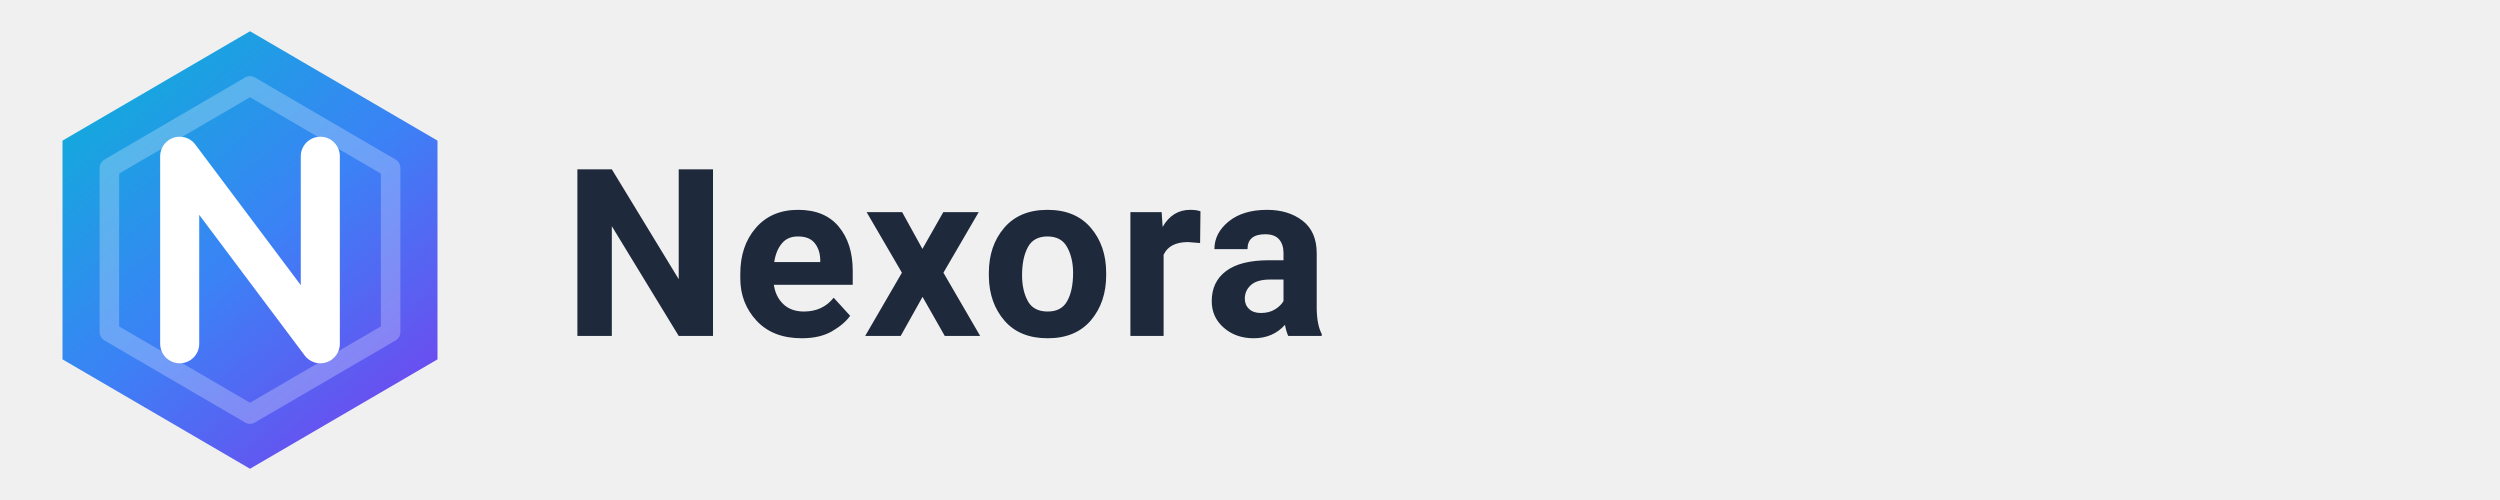
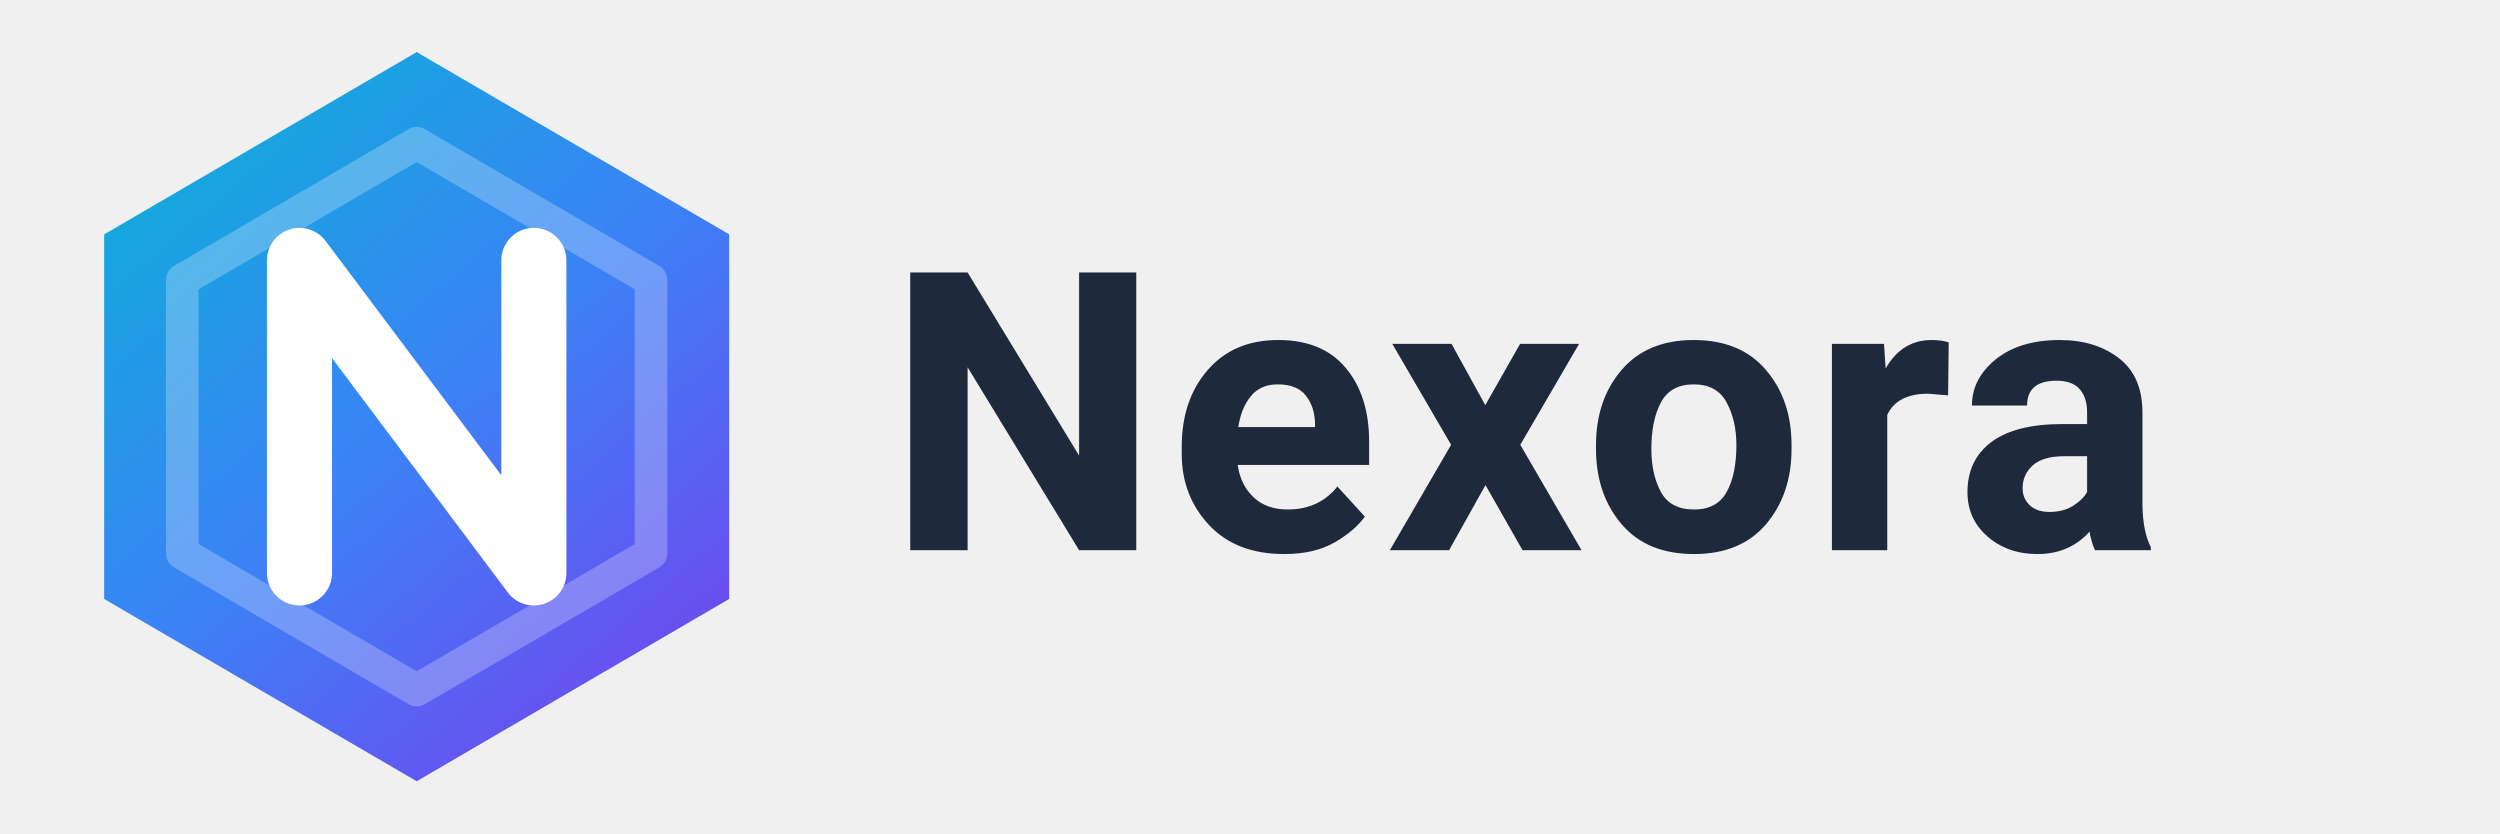
- <svg xmlns="http://www.w3.org/2000/svg" viewBox="0 0 320 64" role="img" aria-label="Nexora AI Platform">
+ <svg xmlns="http://www.w3.org/2000/svg" viewBox="0 0 192 64" role="img" aria-label="Nexora AI Platform">
  <defs>
    <linearGradient id="bg" x1="8" y1="4" x2="56" y2="60" gradientUnits="userSpaceOnUse">
      <stop offset="0" stop-color="#06b6d4" />
      <stop offset="0.5" stop-color="#3b82f6" />
      <stop offset="1" stop-color="#7c3aed" />
    </linearGradient>
  </defs>
  <path d="M32 4 56 18v28L32 60 8 46V18Z" fill="url(#bg)" />
  <path d="M32 11 50 21.5v21L32 53 14 42.5v-21Z" fill="none" stroke="#fff" stroke-width="2.5" stroke-linejoin="round" opacity=".25" />
  <path d="M23 44V20l18 24V20" fill="none" stroke="#fff" stroke-width="5" stroke-linecap="round" stroke-linejoin="round" />
-   <text x="72" y="43" font-family="system-ui,-apple-system,'Segoe UI',Roboto,Helvetica,Arial,sans-serif" font-size="30" font-weight="700" fill="#1e293b" letter-spacing="0.5">Nexora</text>
+   <text x="68" y="32" dominant-baseline="central" font-family="system-ui,-apple-system,'Segoe UI',Roboto,Helvetica,Arial,sans-serif" font-size="30" font-weight="700" fill="#1e293b" letter-spacing="0.5">Nexora</text>
</svg>
